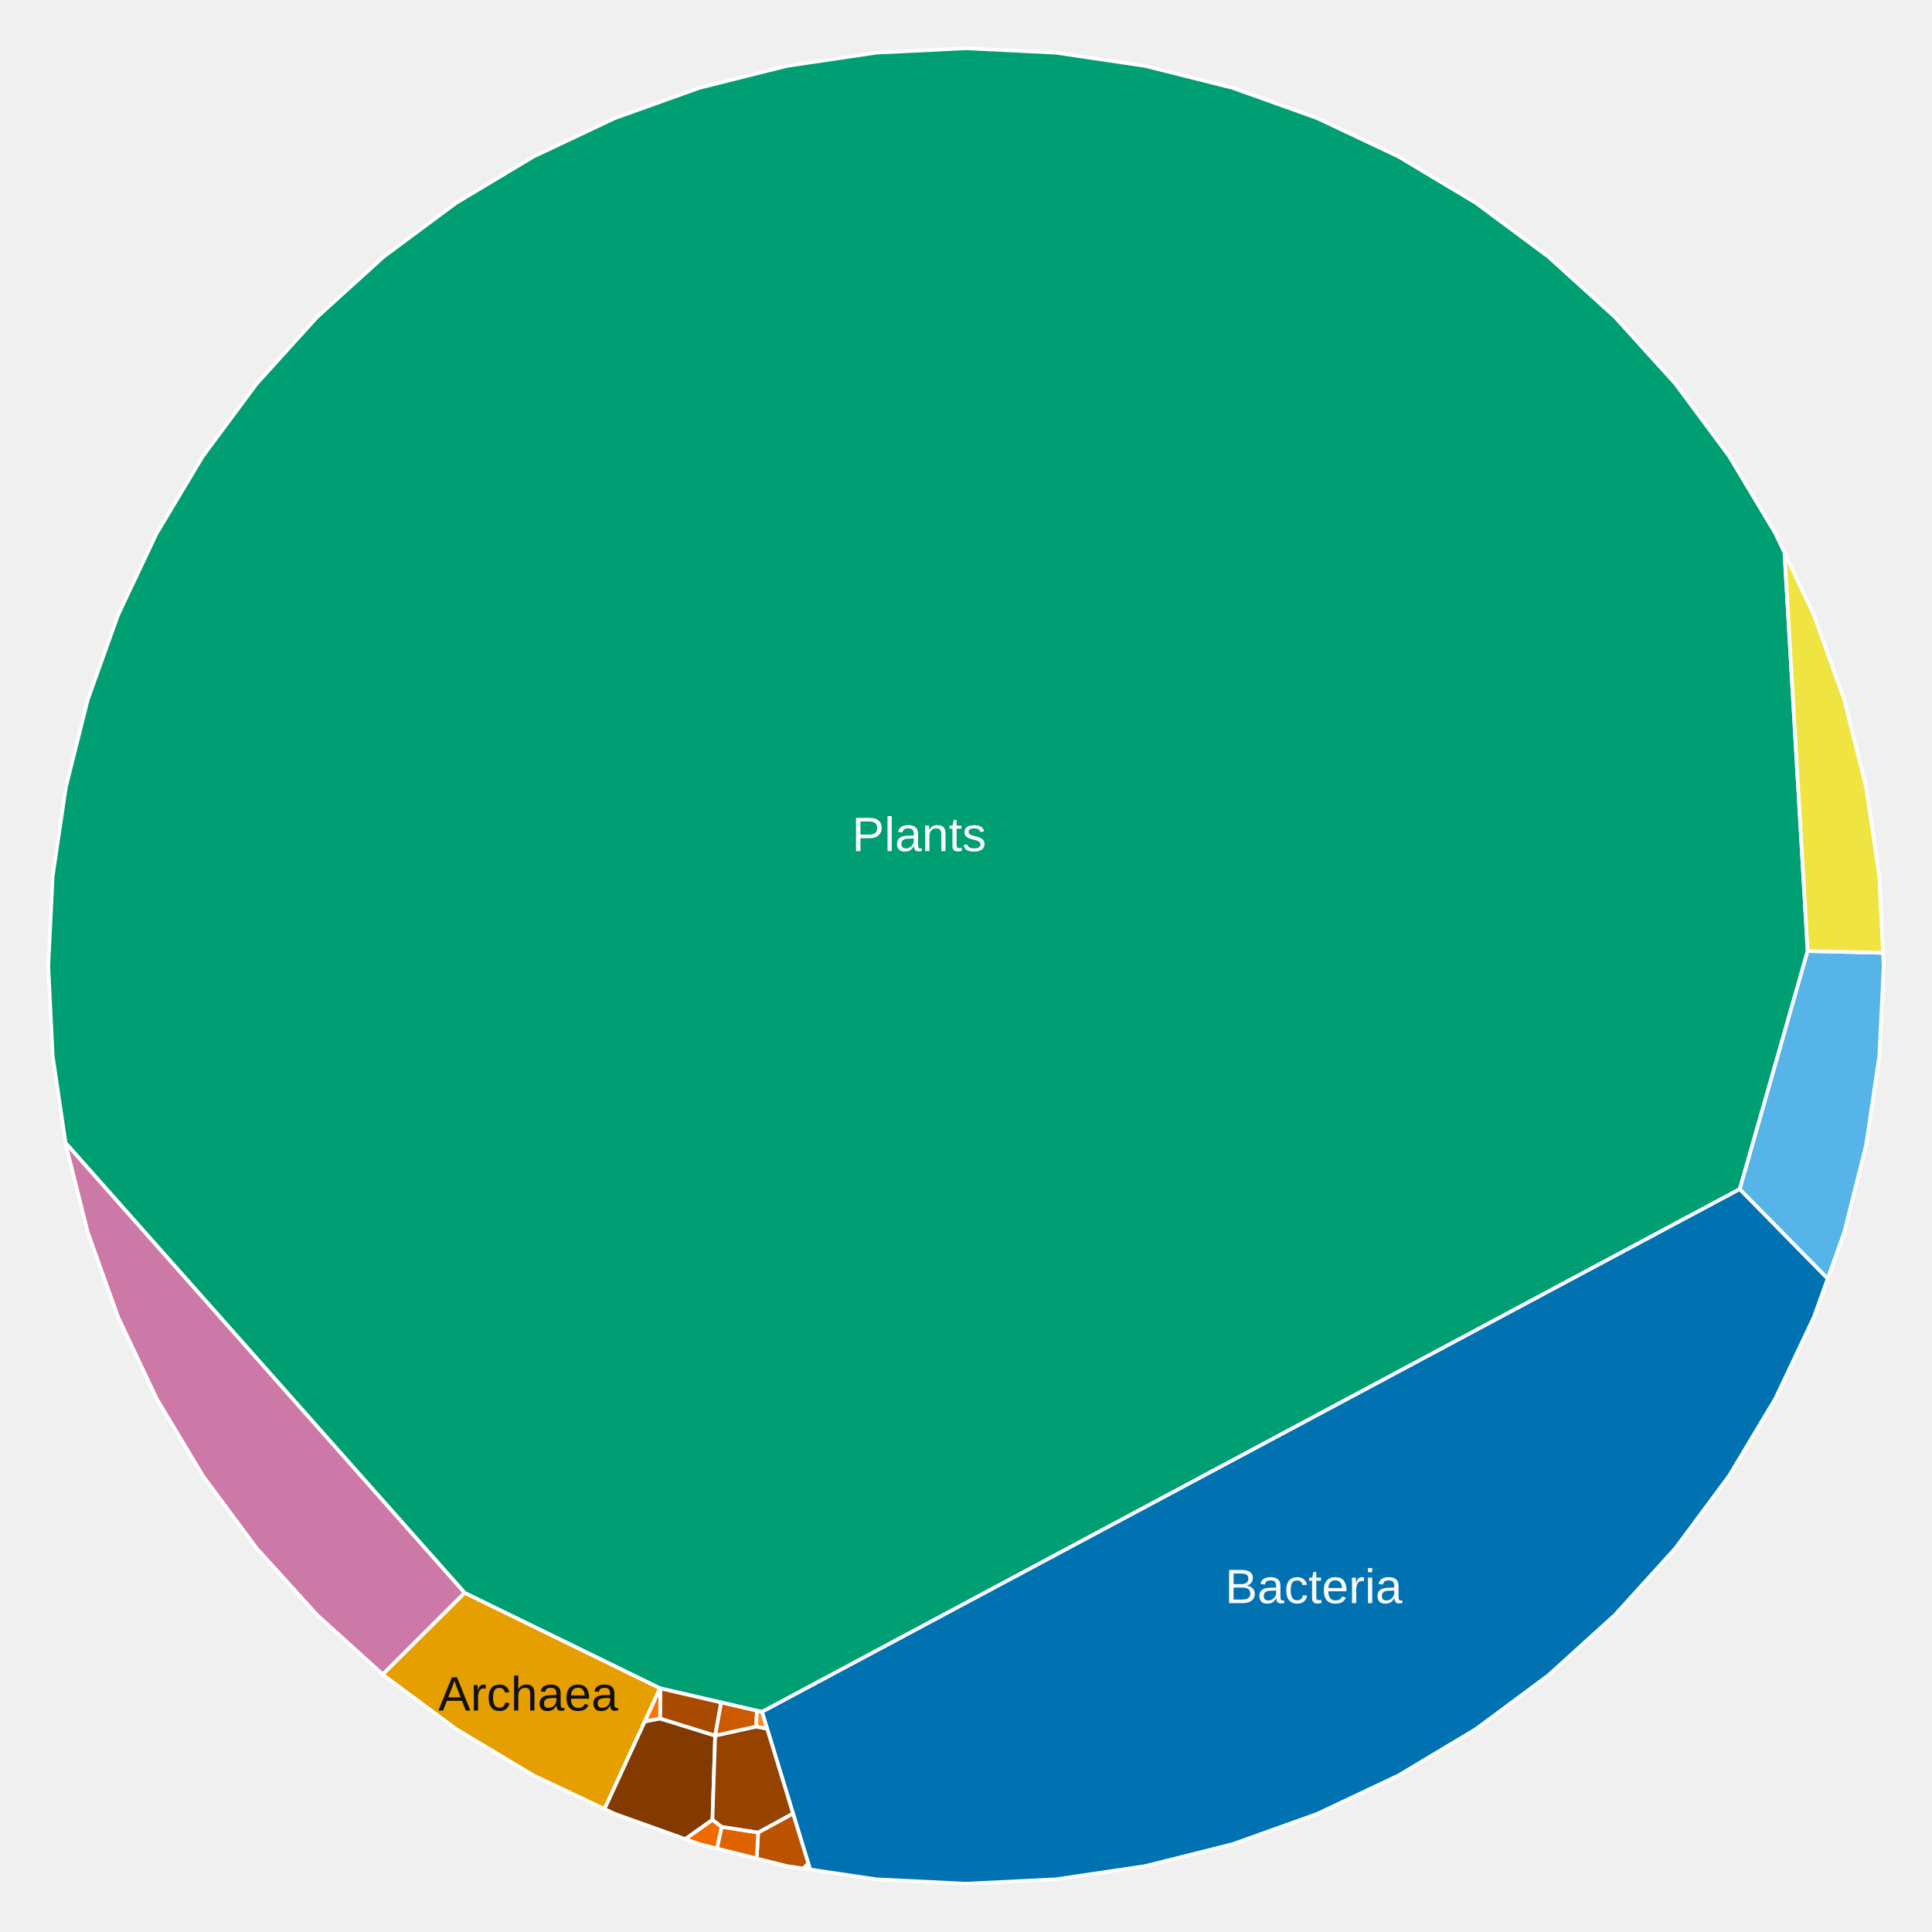
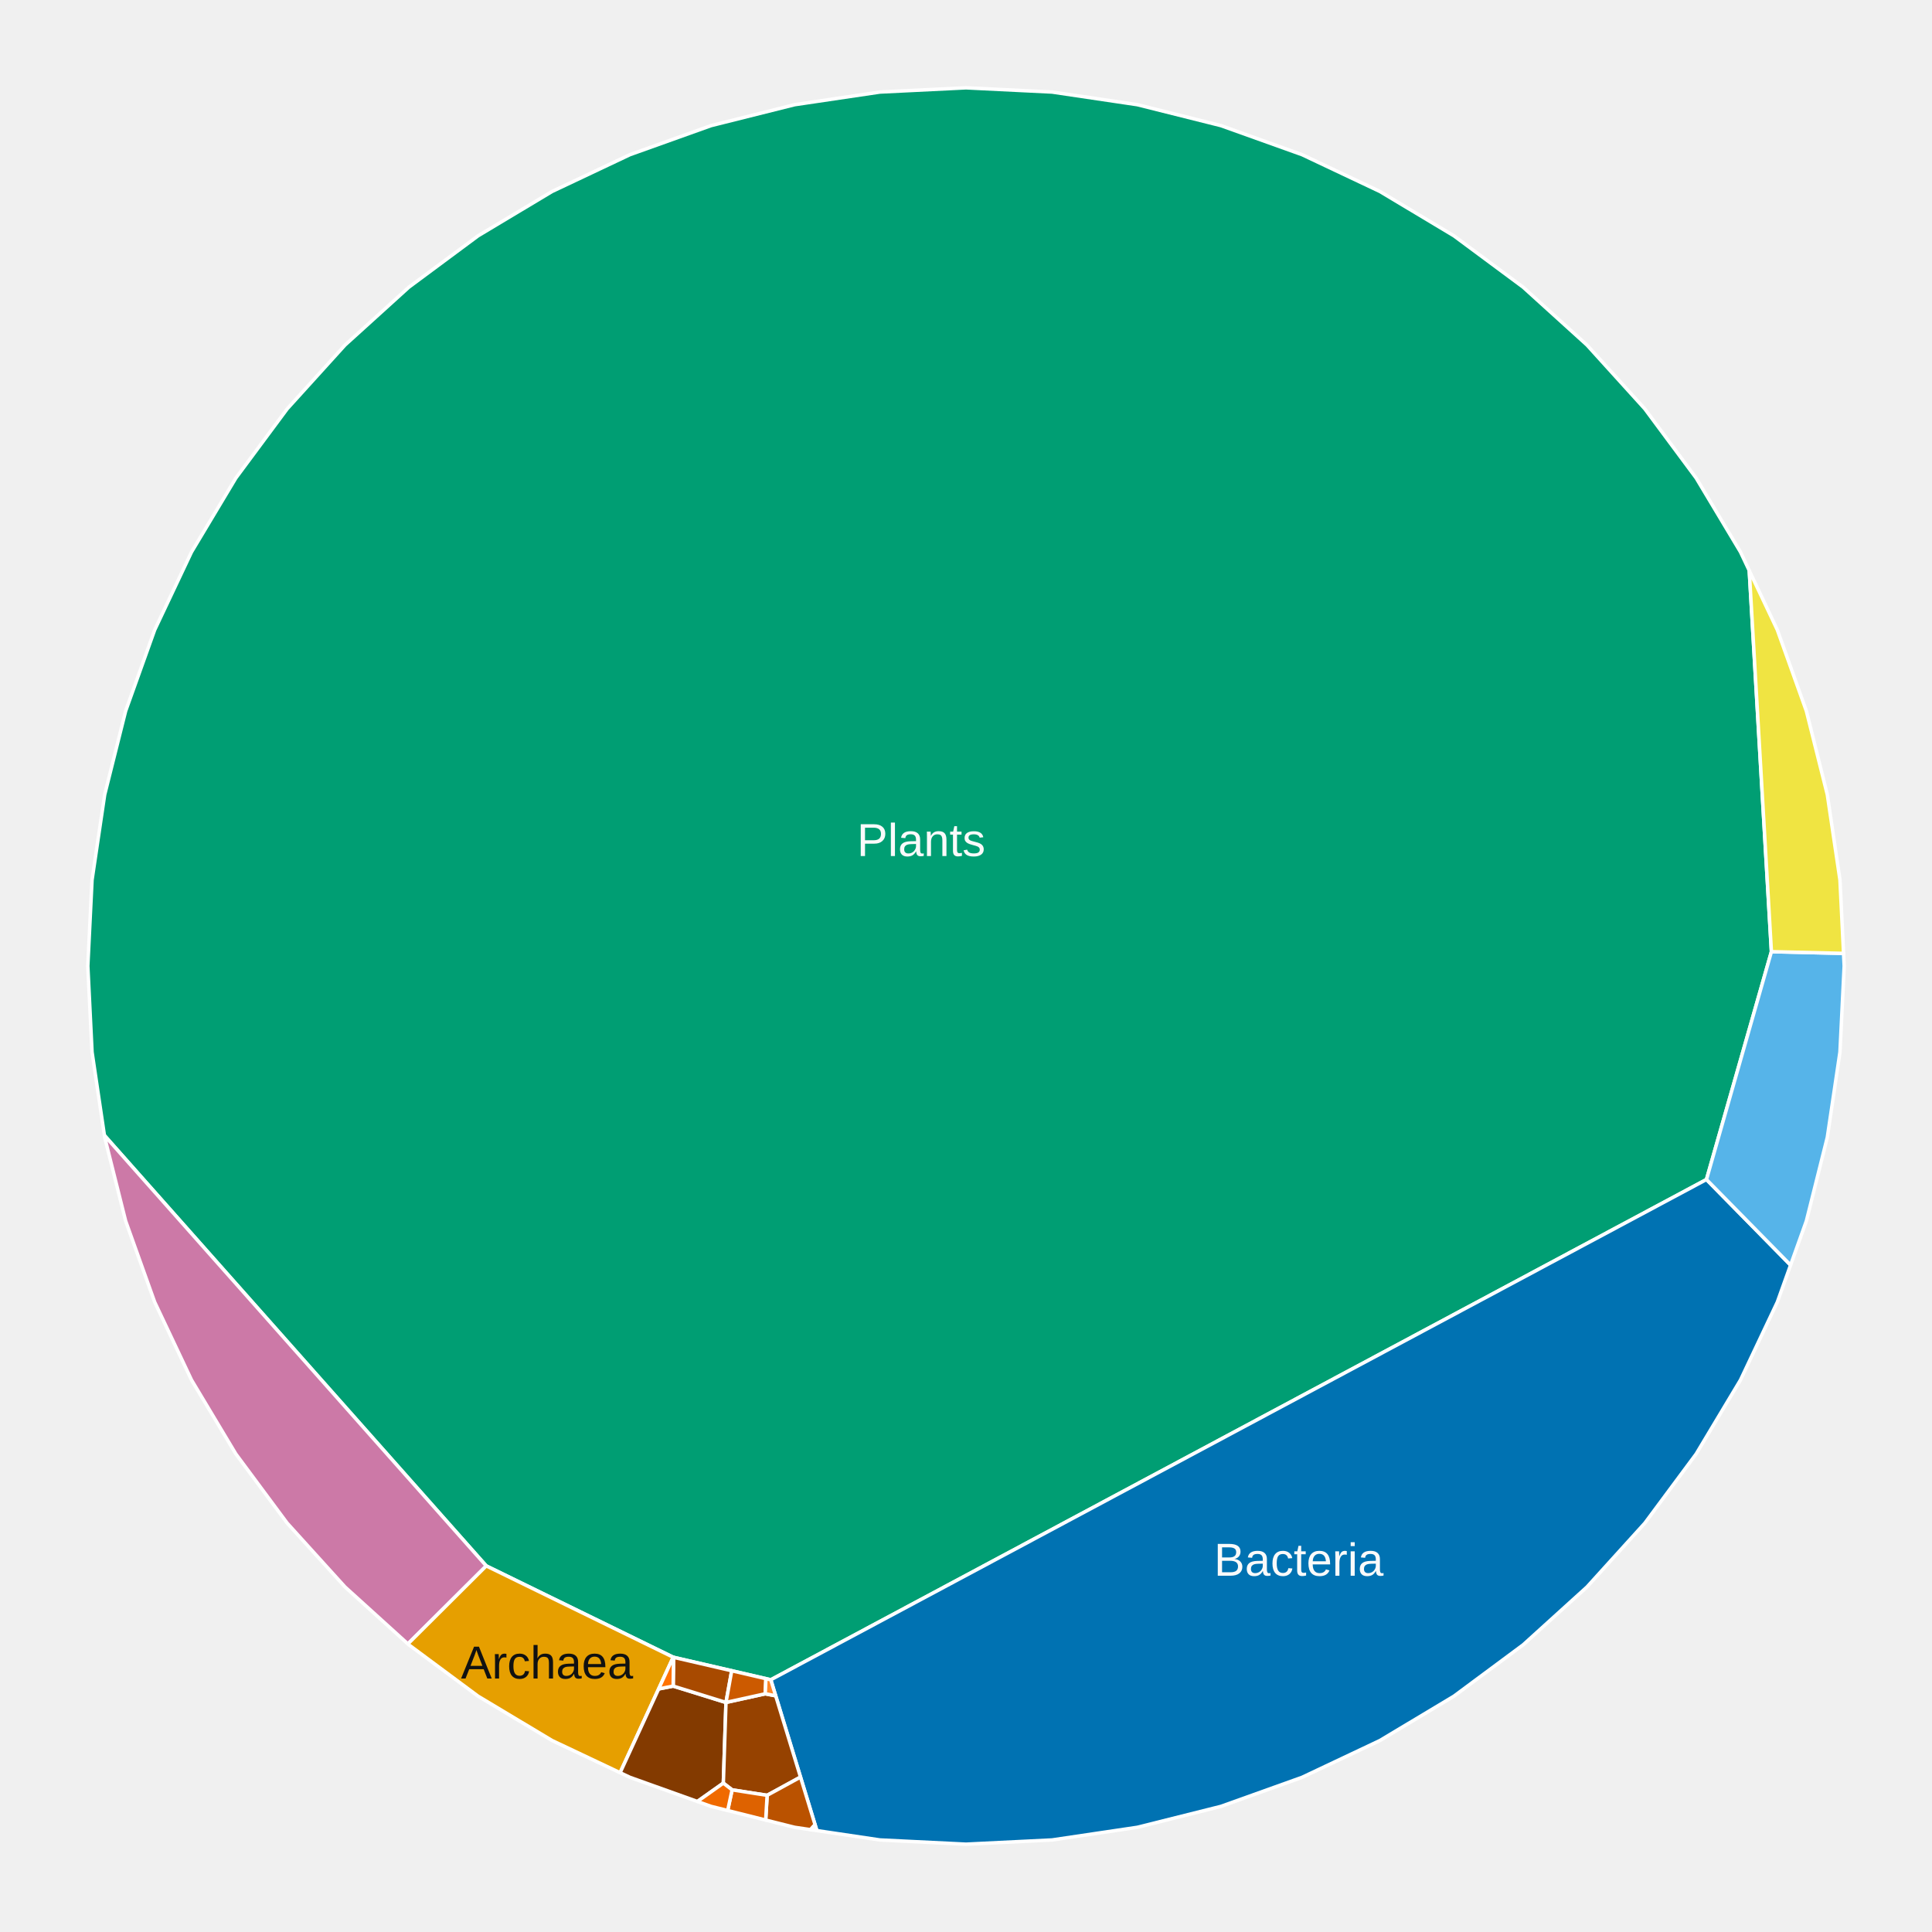
- <svg xmlns="http://www.w3.org/2000/svg" viewBox="0 0 800 800" width="800" height="800">
+ <svg xmlns="http://www.w3.org/2000/svg" viewBox="-18 -18 836 836" width="836" height="836">
  <defs>
    <style>
      .cell { stroke: #FFFFFF; stroke-width: 1.5; stroke-linejoin: round; }
      .cell-label { font-family: "Helvetica Neue", Arial, sans-serif; text-anchor: middle; dominant-baseline: middle; }
    </style>
    <clipPath id="clip-Plants">
      <path d="M748.51,393.80 L738.92,228.89 L735.13,220.87 L715.96,188.88 L693.74,158.93 L668.70,131.30 L641.07,106.26 L611.12,84.04 L579.13,64.87 L545.42,48.93 L510.31,36.36 L474.13,27.30 L437.25,21.83 L400.00,20.00 L362.75,21.83 L325.87,27.30 L289.69,36.36 L254.58,48.93 L220.87,64.87 L188.88,84.04 L158.93,106.26 L131.30,131.30 L106.26,158.93 L84.04,188.88 L64.87,220.87 L48.93,254.58 L36.36,289.69 L27.30,325.87 L21.83,362.75 L20.00,400.00 L21.83,437.25 L27.18,473.30 L192.41,659.58 L273.31,699.10 L315.53,708.86 L720.41,492.39 Z" />
    </clipPath>
    <clipPath id="clip-Bacteria">
      <path d="M362.75,778.17 L400.00,780.00 L437.25,778.17 L474.13,772.70 L510.31,763.64 L545.42,751.07 L579.13,735.13 L611.12,715.96 L641.07,693.74 L668.70,668.70 L693.74,641.07 L715.96,611.12 L735.13,579.13 L751.07,545.42 L756.80,529.42 L720.41,492.39 L315.53,708.86 L335.46,774.12 Z" />
    </clipPath>
    <clipPath id="clip-Archaea">
      <path d="M158.93,693.74 L188.88,715.96 L220.87,735.13 L250.33,749.07 L273.31,699.10 L192.41,659.58 L158.50,693.35 Z" />
    </clipPath>
  </defs>
  <g id="voronoi-treemap">
    <g id="group-LivingEarth">
      <path id="cell-Plants" class="cell" d="M748.51,393.80 L738.92,228.89 L735.13,220.87 L715.96,188.88 L693.74,158.93 L668.70,131.30 L641.07,106.26 L611.12,84.04 L579.13,64.87 L545.42,48.93 L510.31,36.36 L474.13,27.30 L437.25,21.83 L400.00,20.00 L362.75,21.83 L325.87,27.30 L289.69,36.36 L254.58,48.93 L220.87,64.87 L188.88,84.04 L158.93,106.26 L131.30,131.30 L106.26,158.93 L84.04,188.88 L64.87,220.87 L48.93,254.58 L36.36,289.69 L27.30,325.87 L21.83,362.75 L20.00,400.00 L21.83,437.25 L27.18,473.30 L192.41,659.58 L273.31,699.10 L315.53,708.86 L720.41,492.39 Z" fill="#009E73">
          </path>
      <text class="cell-label" x="380.60" y="346.75" font-size="20.0" fill="#FAFAFA" clip-path="url(#clip-Plants)">Plants</text>
      <path id="cell-Bacteria" class="cell" d="M362.75,778.17 L400.00,780.00 L437.25,778.17 L474.13,772.70 L510.31,763.64 L545.42,751.07 L579.13,735.13 L611.12,715.96 L641.07,693.74 L668.70,668.70 L693.74,641.07 L715.96,611.12 L735.13,579.13 L751.07,545.42 L756.80,529.42 L720.41,492.39 L315.53,708.86 L335.46,774.12 Z" fill="#0072B2">
          </path>
      <text class="cell-label" x="543.99" y="658.16" font-size="20.0" fill="#FAFAFA" clip-path="url(#clip-Bacteria)">Bacteria</text>
      <path id="cell-Fungi" class="cell" d="M27.30,474.13 L36.36,510.31 L48.93,545.42 L64.87,579.13 L84.04,611.12 L106.26,641.07 L131.30,668.70 L158.50,693.35 L192.41,659.58 L27.18,473.30 Z" fill="#CC79A7">
          </path>
      <path id="cell-Archaea" class="cell" d="M158.93,693.74 L188.88,715.96 L220.87,735.13 L250.33,749.07 L273.31,699.10 L192.41,659.58 L158.50,693.35 Z" fill="#E69F00">
          </path>
      <text class="cell-label" x="218.72" y="702.64" font-size="20.0" fill="#111111" clip-path="url(#clip-Archaea)">Archaea</text>
      <path id="cell-Protists" class="cell" d="M763.64,510.31 L772.70,474.13 L778.17,437.25 L780.00,400.00 L779.73,394.54 L748.51,393.80 L720.41,492.39 L756.80,529.42 Z" fill="#56B4E9">
          </path>
      <g id="group-Animals">
        <path id="cell-Arthropods" class="cell" d="M296.14,718.68 L273.29,711.59 L267.00,712.82 L250.33,749.07 L254.58,751.07 L283.78,761.52 L295.00,753.58 Z" fill="#833A00">
            </path>
        <path id="cell-Fish" class="cell" d="M317.65,715.80 L313.13,714.92 L296.15,718.66 L296.14,718.68 L295.00,753.58 L298.79,756.49 L313.95,758.86 L328.39,750.96 Z" fill="#964200">
            </path>
        <path id="cell-Mollusks" class="cell" d="M298.62,704.95 L273.46,699.14 L273.29,711.59 L296.14,718.68 L296.15,718.66 Z" fill="#A84A00">
            </path>
        <path id="cell-Annelids" class="cell" d="M325.87,772.70 L332.74,773.72 L334.68,771.56 L328.39,750.96 L313.95,758.86 L313.32,769.56 Z" fill="#BA5200">
            </path>
        <path id="cell-Cnidarians" class="cell" d="M313.13,714.92 L313.42,708.38 L298.62,704.95 L296.15,718.66 Z" fill="#CC5A00">
            </path>
        <path id="cell-Livestock" class="cell" d="M313.32,769.56 L313.95,758.86 L298.79,756.49 L296.87,765.43 Z" fill="#DE6200">
            </path>
        <path id="cell-Humans" class="cell" d="M283.78,761.52 L289.69,763.64 L296.87,765.43 L298.79,756.49 L295.00,753.58 Z" fill="#F06A00">
            </path>
        <path id="cell-Nematodes" class="cell" d="M273.46,699.14 L273.31,699.10 L267.00,712.82 L273.29,711.59 Z" fill="#FF7203">
            </path>
        <path id="cell-Wildmammals" class="cell" d="M334.68,771.56 L332.74,773.72 L335.46,774.12 Z" fill="#FF7D15">
            </path>
        <path id="cell-Wildbirds" class="cell" d="M315.53,708.86 L313.42,708.38 L313.13,714.92 L317.65,715.80 Z" fill="#FF8728">
            </path>
      </g>
      <path id="cell-Viruses" class="cell" d="M772.70,325.87 L763.64,289.69 L751.07,254.58 L738.92,228.89 L748.51,393.80 L779.73,394.54 L778.17,362.75 Z" fill="#F0E442">
          </path>
    </g>
  </g>
</svg>
